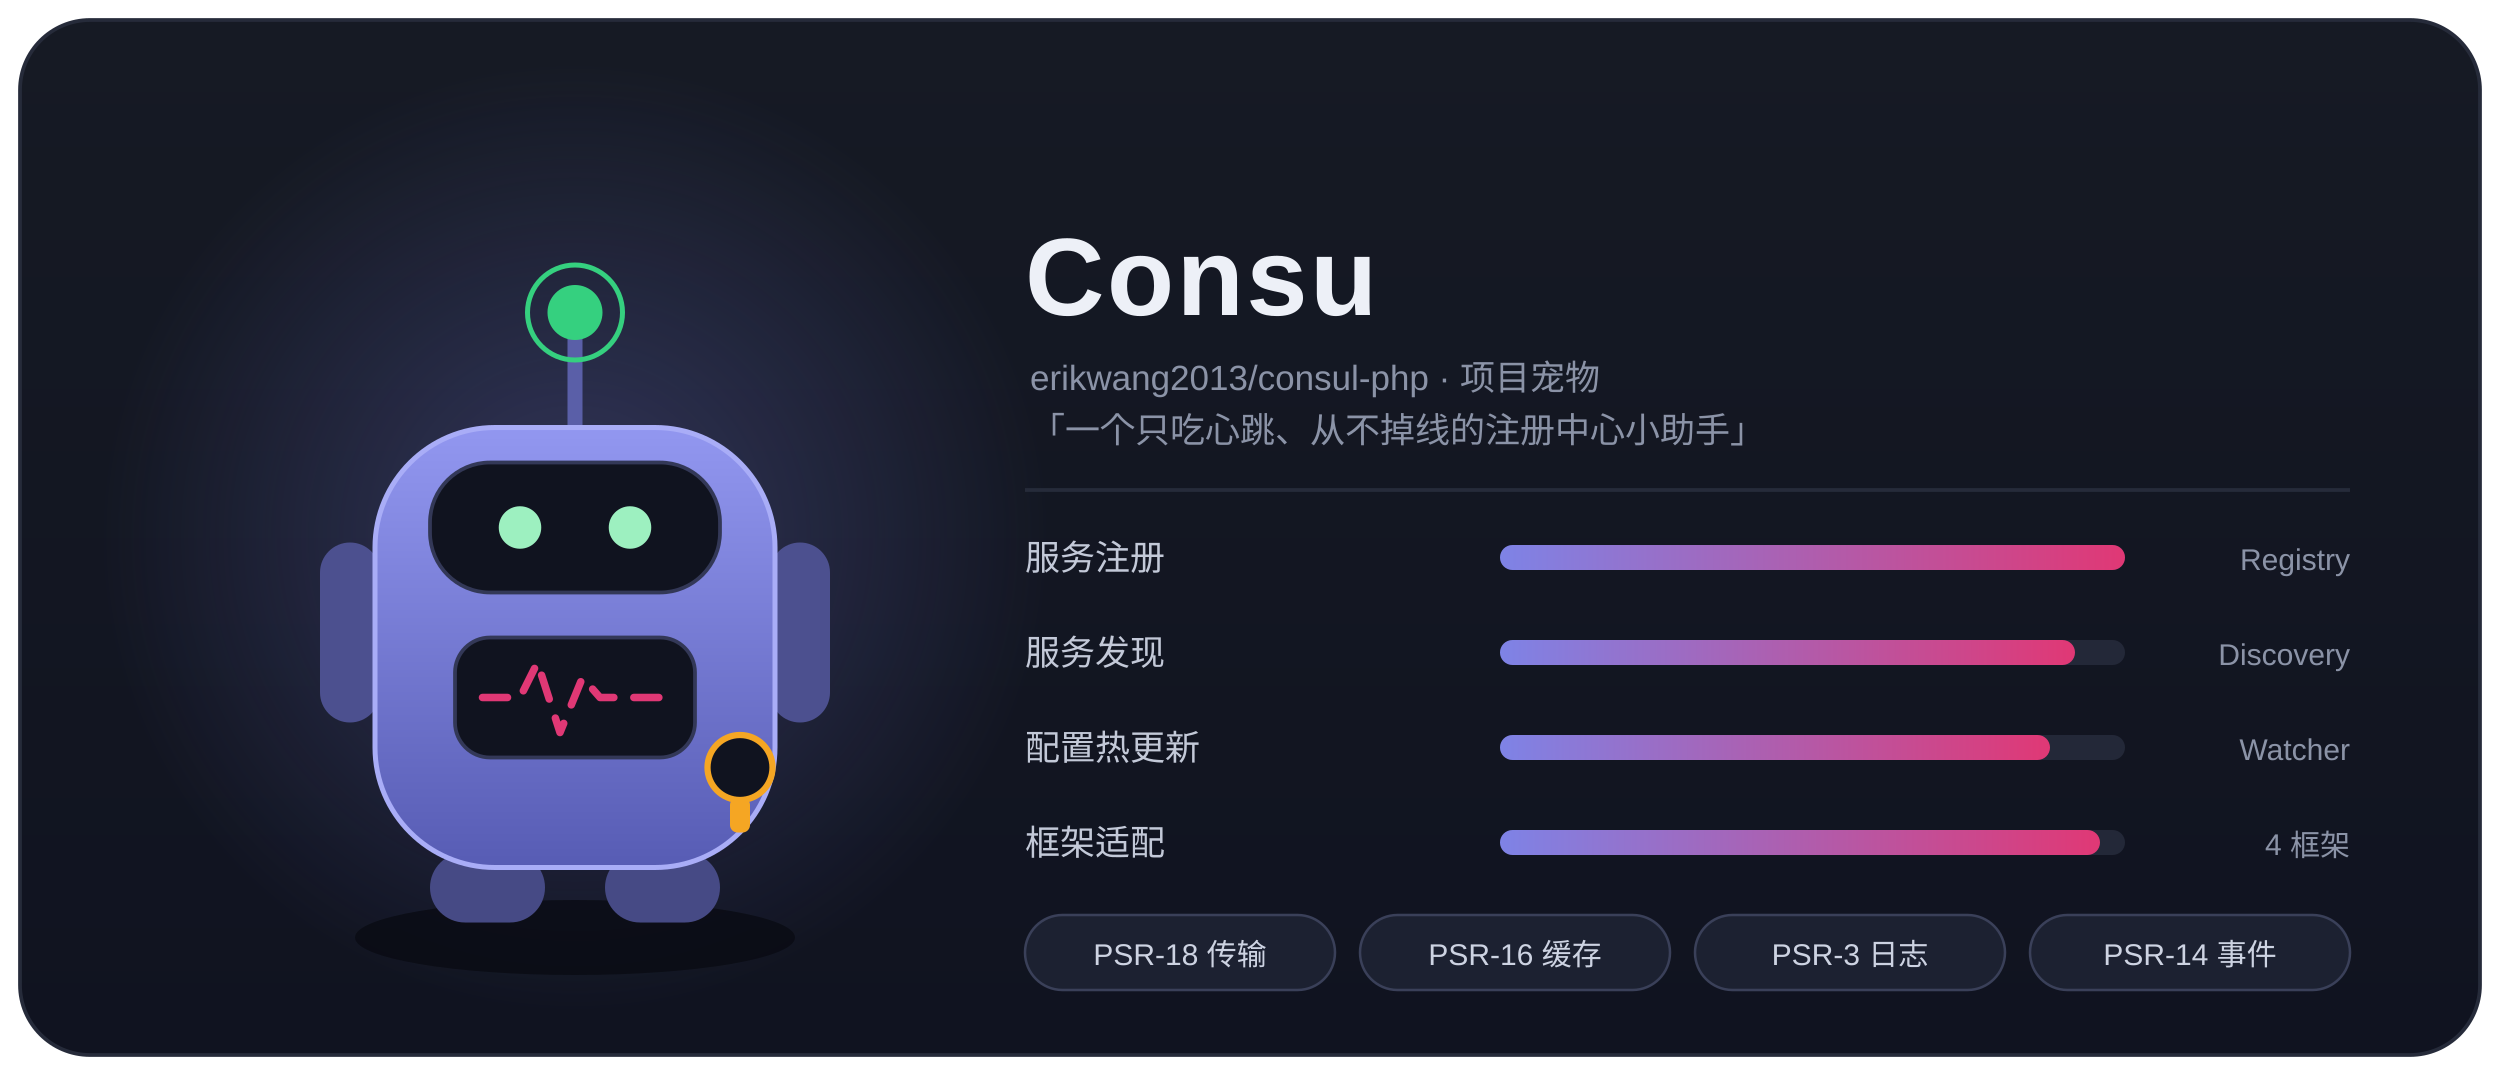
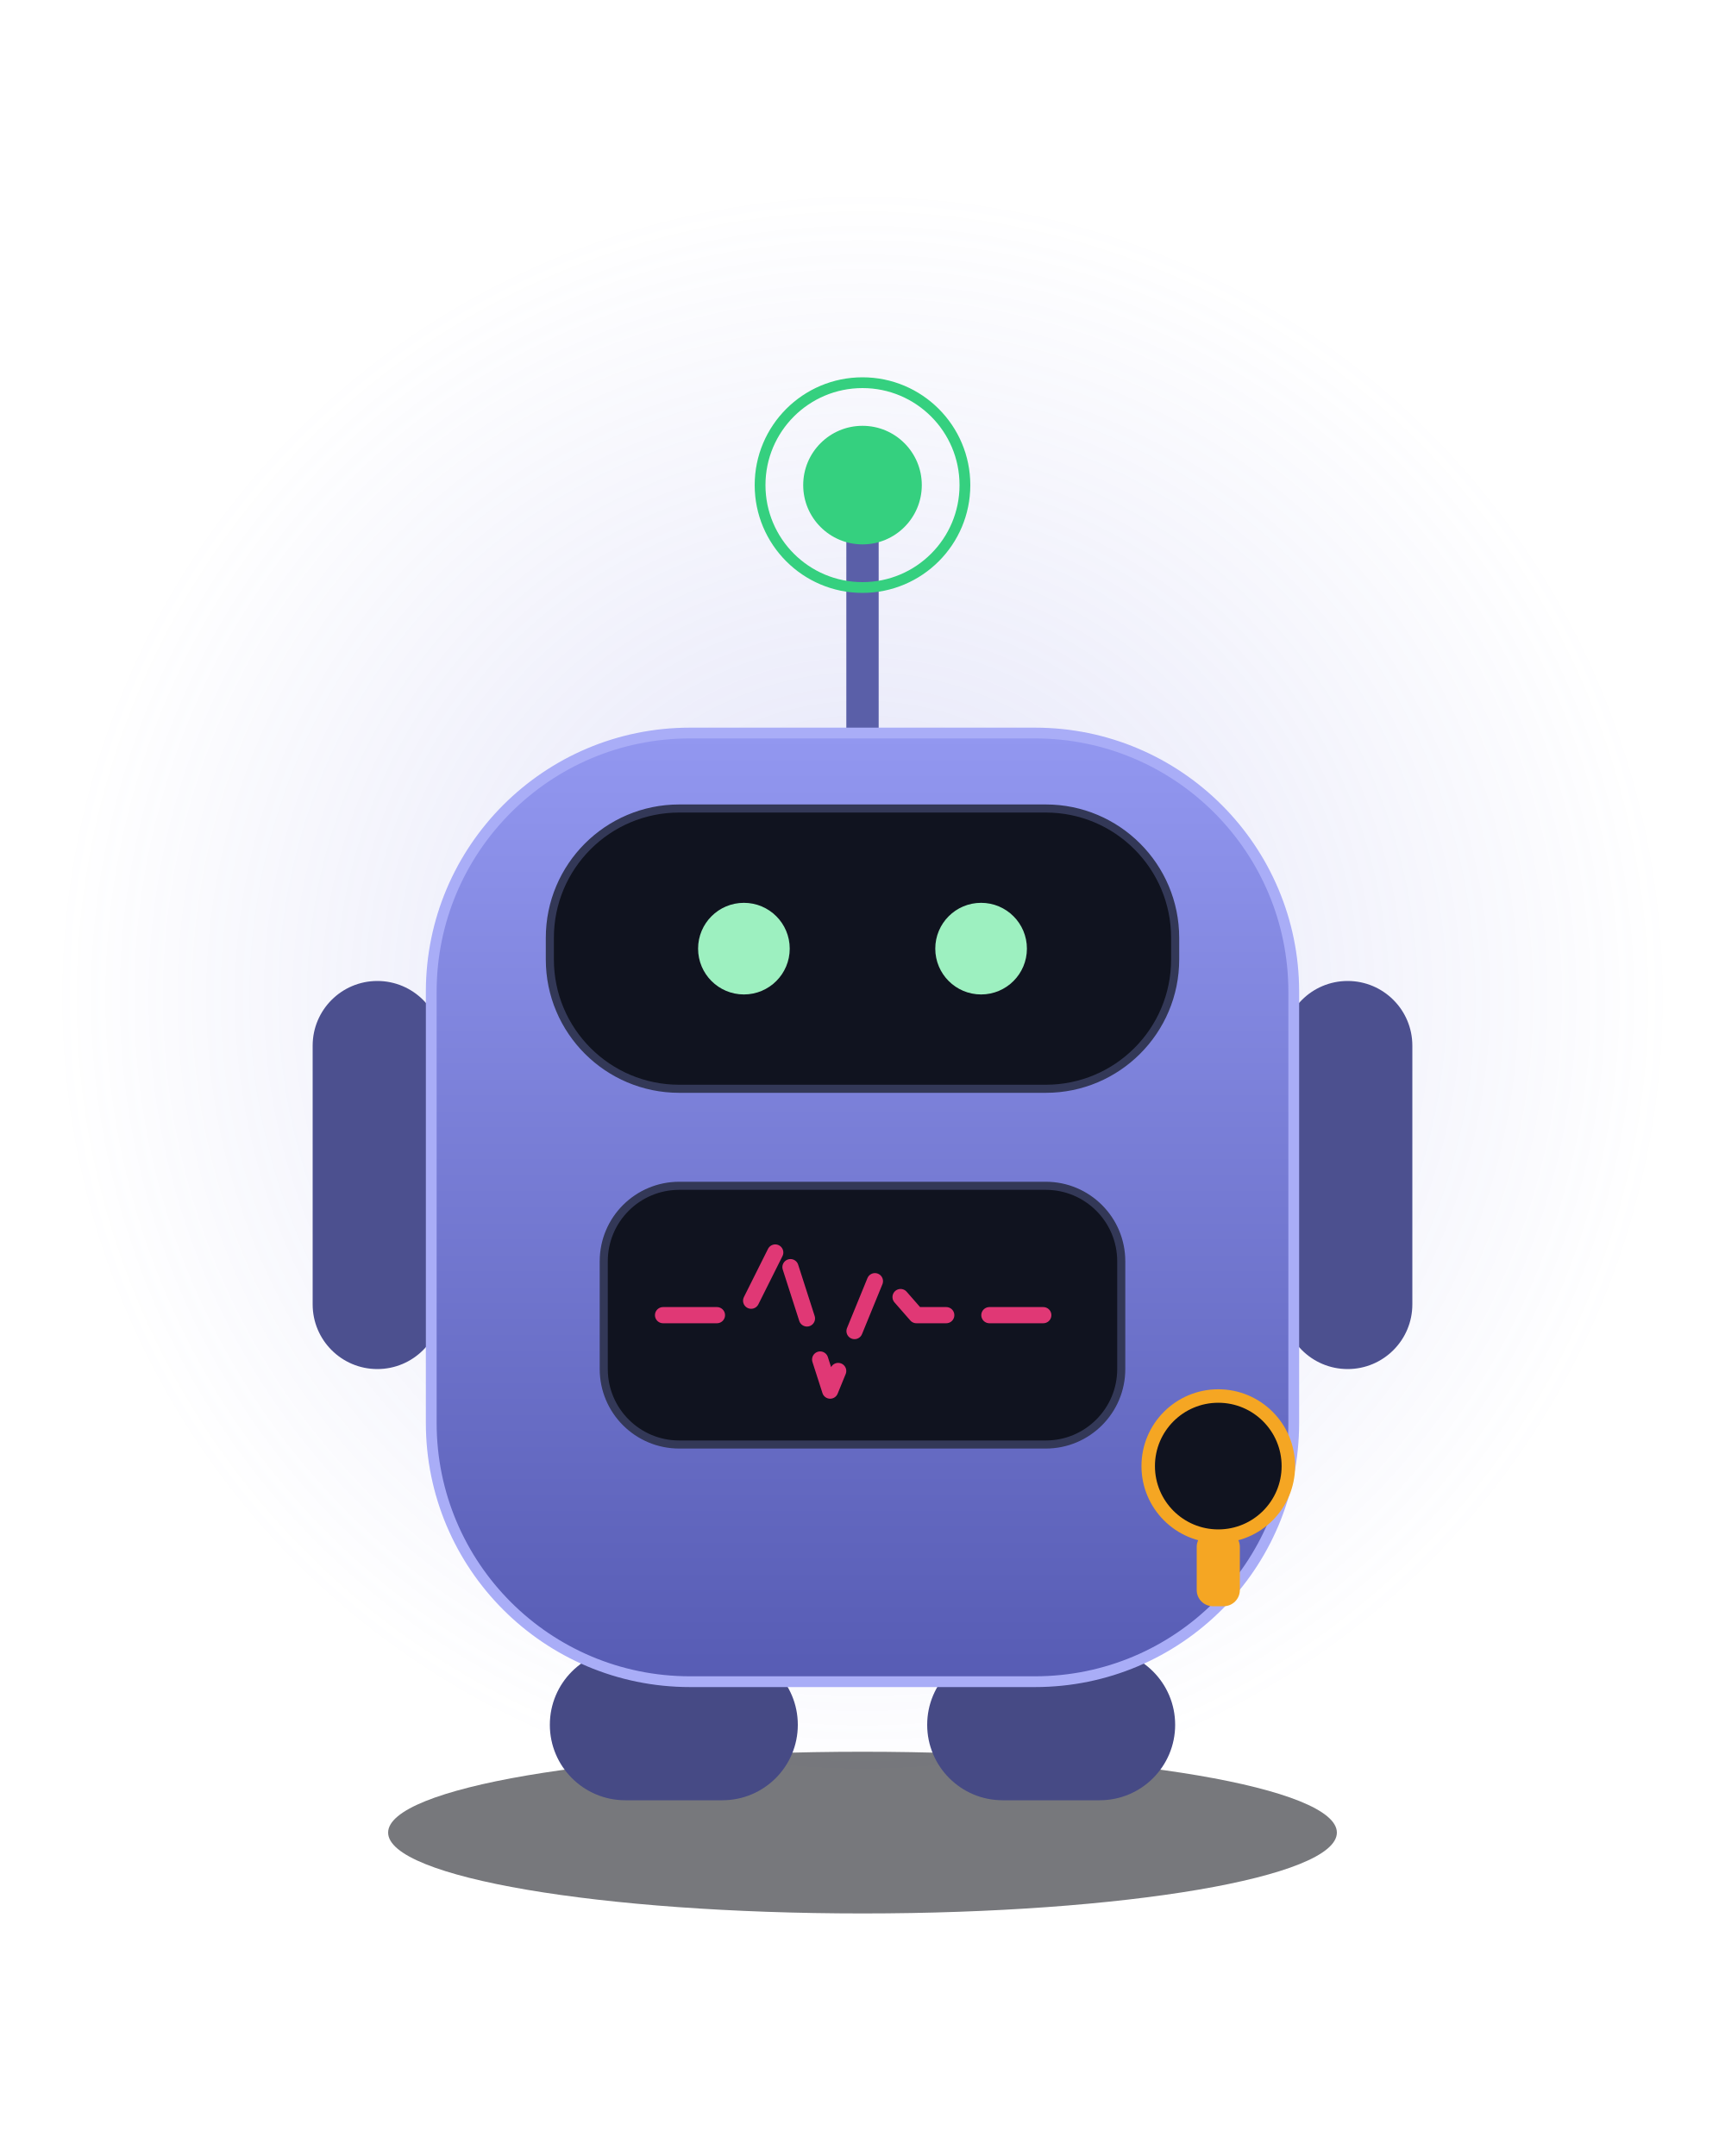
- <svg xmlns="http://www.w3.org/2000/svg" width="1000" height="430" viewBox="0 0 1000 430" role="img" aria-label="consul-php 项目宠物 Consu">
-   <style>
-     .t { font-family: -apple-system, BlinkMacSystemFont, "Segoe UI", "Helvetica Neue", Arial, "DejaVu Sans", "Noto Sans SC", "PingFang SC", "Microsoft YaHei", sans-serif; }
-     .name { font-size: 44px; font-weight: 700; fill: #EDF0F7; letter-spacing: 1px; }
-     .sub { font-size: 14px; fill: #8B93A7; }
-     .label { font-size: 14px; fill: #C3C9D8; }
-     .val { font-size: 12px; fill: #8B93A7; }
-     .chip { font-size: 12px; fill: #CDD3E2; }
-   </style>
+ <svg xmlns="http://www.w3.org/2000/svg" width="320" height="400" viewBox="0 0 320 400" role="img" aria-label="Consu — consul-php project pet">
  <defs>
-     <linearGradient id="panel" x1="0" y1="0" x2="0" y2="1">
-       <stop offset="0" stop-color="#161A24" />
-       <stop offset="1" stop-color="#101320" />
-     </linearGradient>
    <linearGradient id="body" x1="0" y1="0" x2="0" y2="1">
      <stop offset="0" stop-color="#9297F0" />
      <stop offset="1" stop-color="#575CB4" />
    </linearGradient>
-     <linearGradient id="bar" x1="0" y1="0" x2="1" y2="0">
-       <stop offset="0" stop-color="#7E83E6" />
-       <stop offset="1" stop-color="#E03875" />
-     </linearGradient>
    <radialGradient id="glow" cx="0.5" cy="0.5" r="0.5">
-       <stop offset="0" stop-color="#7A7FE0" stop-opacity="0.30" />
+       <stop offset="0" stop-color="#7A7FE0" stop-opacity="0.22" />
      <stop offset="1" stop-color="#7A7FE0" stop-opacity="0" />
    </radialGradient>
  </defs>
-   <rect x="8" y="8" width="984" height="414" rx="28" fill="url(#panel)" stroke="#262B3A" stroke-width="1.5" />
-   <circle cx="230" cy="215" r="190" fill="url(#glow)" />
-   <g class="t" transform="translate(230,235)">
+   <circle cx="160" cy="185" r="150" fill="url(#glow)" />
+   <g transform="translate(160,200)">
    <g>
      <animateTransform attributeName="transform" type="translate" values="0 0; 0 -8; 0 0" dur="4.4s" repeatCount="indefinite" />
-       <ellipse cx="0" cy="140" rx="88" ry="15" fill="#080A11" opacity="0.75" />
+       <ellipse cx="0" cy="140" rx="88" ry="15" fill="#080A11" opacity="0.55" />
      <line x1="0" y1="-62" x2="0" y2="-100" stroke="#5A5FA8" stroke-width="6" stroke-linecap="round" />
      <circle cx="0" cy="-110" r="19" fill="none" stroke="#35D07F" stroke-width="2">
        <animate attributeName="r" values="11;22;22" dur="2.6s" repeatCount="indefinite" />
        <animate attributeName="opacity" values="0.75;0;0" dur="2.6s" repeatCount="indefinite" />
      </circle>
      <circle cx="0" cy="-110" r="11" fill="#35D07F" />
      <rect x="-102" y="-18" width="24" height="72" rx="12" fill="#4C508F" />
      <rect x="78" y="-18" width="24" height="72" rx="12" fill="#4C508F" />
      <rect x="-58" y="106" width="46" height="28" rx="14" fill="#464A85" />
      <rect x="12" y="106" width="46" height="28" rx="14" fill="#464A85" />
      <rect x="-80" y="-64" width="160" height="176" rx="48" fill="url(#body)" stroke="#A9ADF7" stroke-width="2" />
      <rect x="-58" y="-50" width="116" height="52" rx="24" fill="#10131F" stroke="#333857" stroke-width="1.5" />
      <ellipse cx="-22" cy="-24" rx="8.5" ry="8.5" fill="#9DF0C0">
        <animate attributeName="ry" values="8.5;8.5;1;8.5;8.5" keyTimes="0;0.88;0.92;0.96;1" dur="5s" repeatCount="indefinite" />
      </ellipse>
      <ellipse cx="22" cy="-24" rx="8.5" ry="8.5" fill="#9DF0C0">
        <animate attributeName="ry" values="8.5;8.5;1;8.5;8.5" keyTimes="0;0.88;0.92;0.96;1" dur="5s" repeatCount="indefinite" />
      </ellipse>
      <rect x="-48" y="20" width="96" height="48" rx="14" fill="#10131F" stroke="#333857" stroke-width="1.5" />
      <path d="M-37 44 H-22 L-15 30 L-6 58 L3 36 L10 44 H37" fill="none" stroke="#E03875" stroke-width="3" stroke-linecap="round" stroke-linejoin="round" stroke-dasharray="10 8">
        <animate attributeName="stroke-dashoffset" from="0" to="-36" dur="1.6s" repeatCount="indefinite" />
      </path>
      <circle cx="66" cy="72" r="13" fill="#10131F" stroke="#F5A623" stroke-width="2.5" />
      <rect x="62" y="84" width="8" height="14" rx="3" fill="#F5A623" />
    </g>
  </g>
-   <g class="t">
-     <text class="name" x="410" y="126">Consu</text>
-     <text class="sub" x="412" y="156">erikwang2013/consul-php · 项目宠物</text>
-     <text class="sub" x="412" y="177" fill="#6E768A">「一个只吃心跳、从不掉线的注册中心小助手」</text>
-     <line x1="410" y1="196" x2="940" y2="196" stroke="#262B3A" stroke-width="1.5" />
-     <text class="label" x="410" y="228">服务注册</text>
-     <rect x="600" y="218" width="250" height="10" rx="5" fill="#232838" />
-     <rect x="600" y="218" width="250" height="10" rx="5" fill="url(#bar)" />
-     <text class="val" x="940" y="228" text-anchor="end">Registry</text>
-     <text class="label" x="410" y="266">服务发现</text>
-     <rect x="600" y="256" width="250" height="10" rx="5" fill="#232838" />
-     <rect x="600" y="256" width="230" height="10" rx="5" fill="url(#bar)" />
-     <text class="val" x="940" y="266" text-anchor="end">Discovery</text>
-     <text class="label" x="410" y="304">配置热更新</text>
-     <rect x="600" y="294" width="250" height="10" rx="5" fill="#232838" />
-     <rect x="600" y="294" width="220" height="10" rx="5" fill="url(#bar)" />
-     <text class="val" x="940" y="304" text-anchor="end">Watcher</text>
-     <text class="label" x="410" y="342">框架适配</text>
-     <rect x="600" y="332" width="250" height="10" rx="5" fill="#232838" />
-     <rect x="600" y="332" width="240" height="10" rx="5" fill="url(#bar)" />
-     <text class="val" x="940" y="342" text-anchor="end">4 框架</text>
-     <rect x="410" y="366" width="124" height="30" rx="15" fill="#1C2131" stroke="#3A4059" />
-     <text class="chip" x="472" y="386" text-anchor="middle">PSR-18 传输</text>
-     <rect x="544" y="366" width="124" height="30" rx="15" fill="#1C2131" stroke="#3A4059" />
-     <text class="chip" x="606" y="386" text-anchor="middle">PSR-16 缓存</text>
-     <rect x="678" y="366" width="124" height="30" rx="15" fill="#1C2131" stroke="#3A4059" />
-     <text class="chip" x="740" y="386" text-anchor="middle">PSR-3 日志</text>
-     <rect x="812" y="366" width="128" height="30" rx="15" fill="#1C2131" stroke="#3A4059" />
-     <text class="chip" x="876" y="386" text-anchor="middle">PSR-14 事件</text>
-   </g>
</svg>
